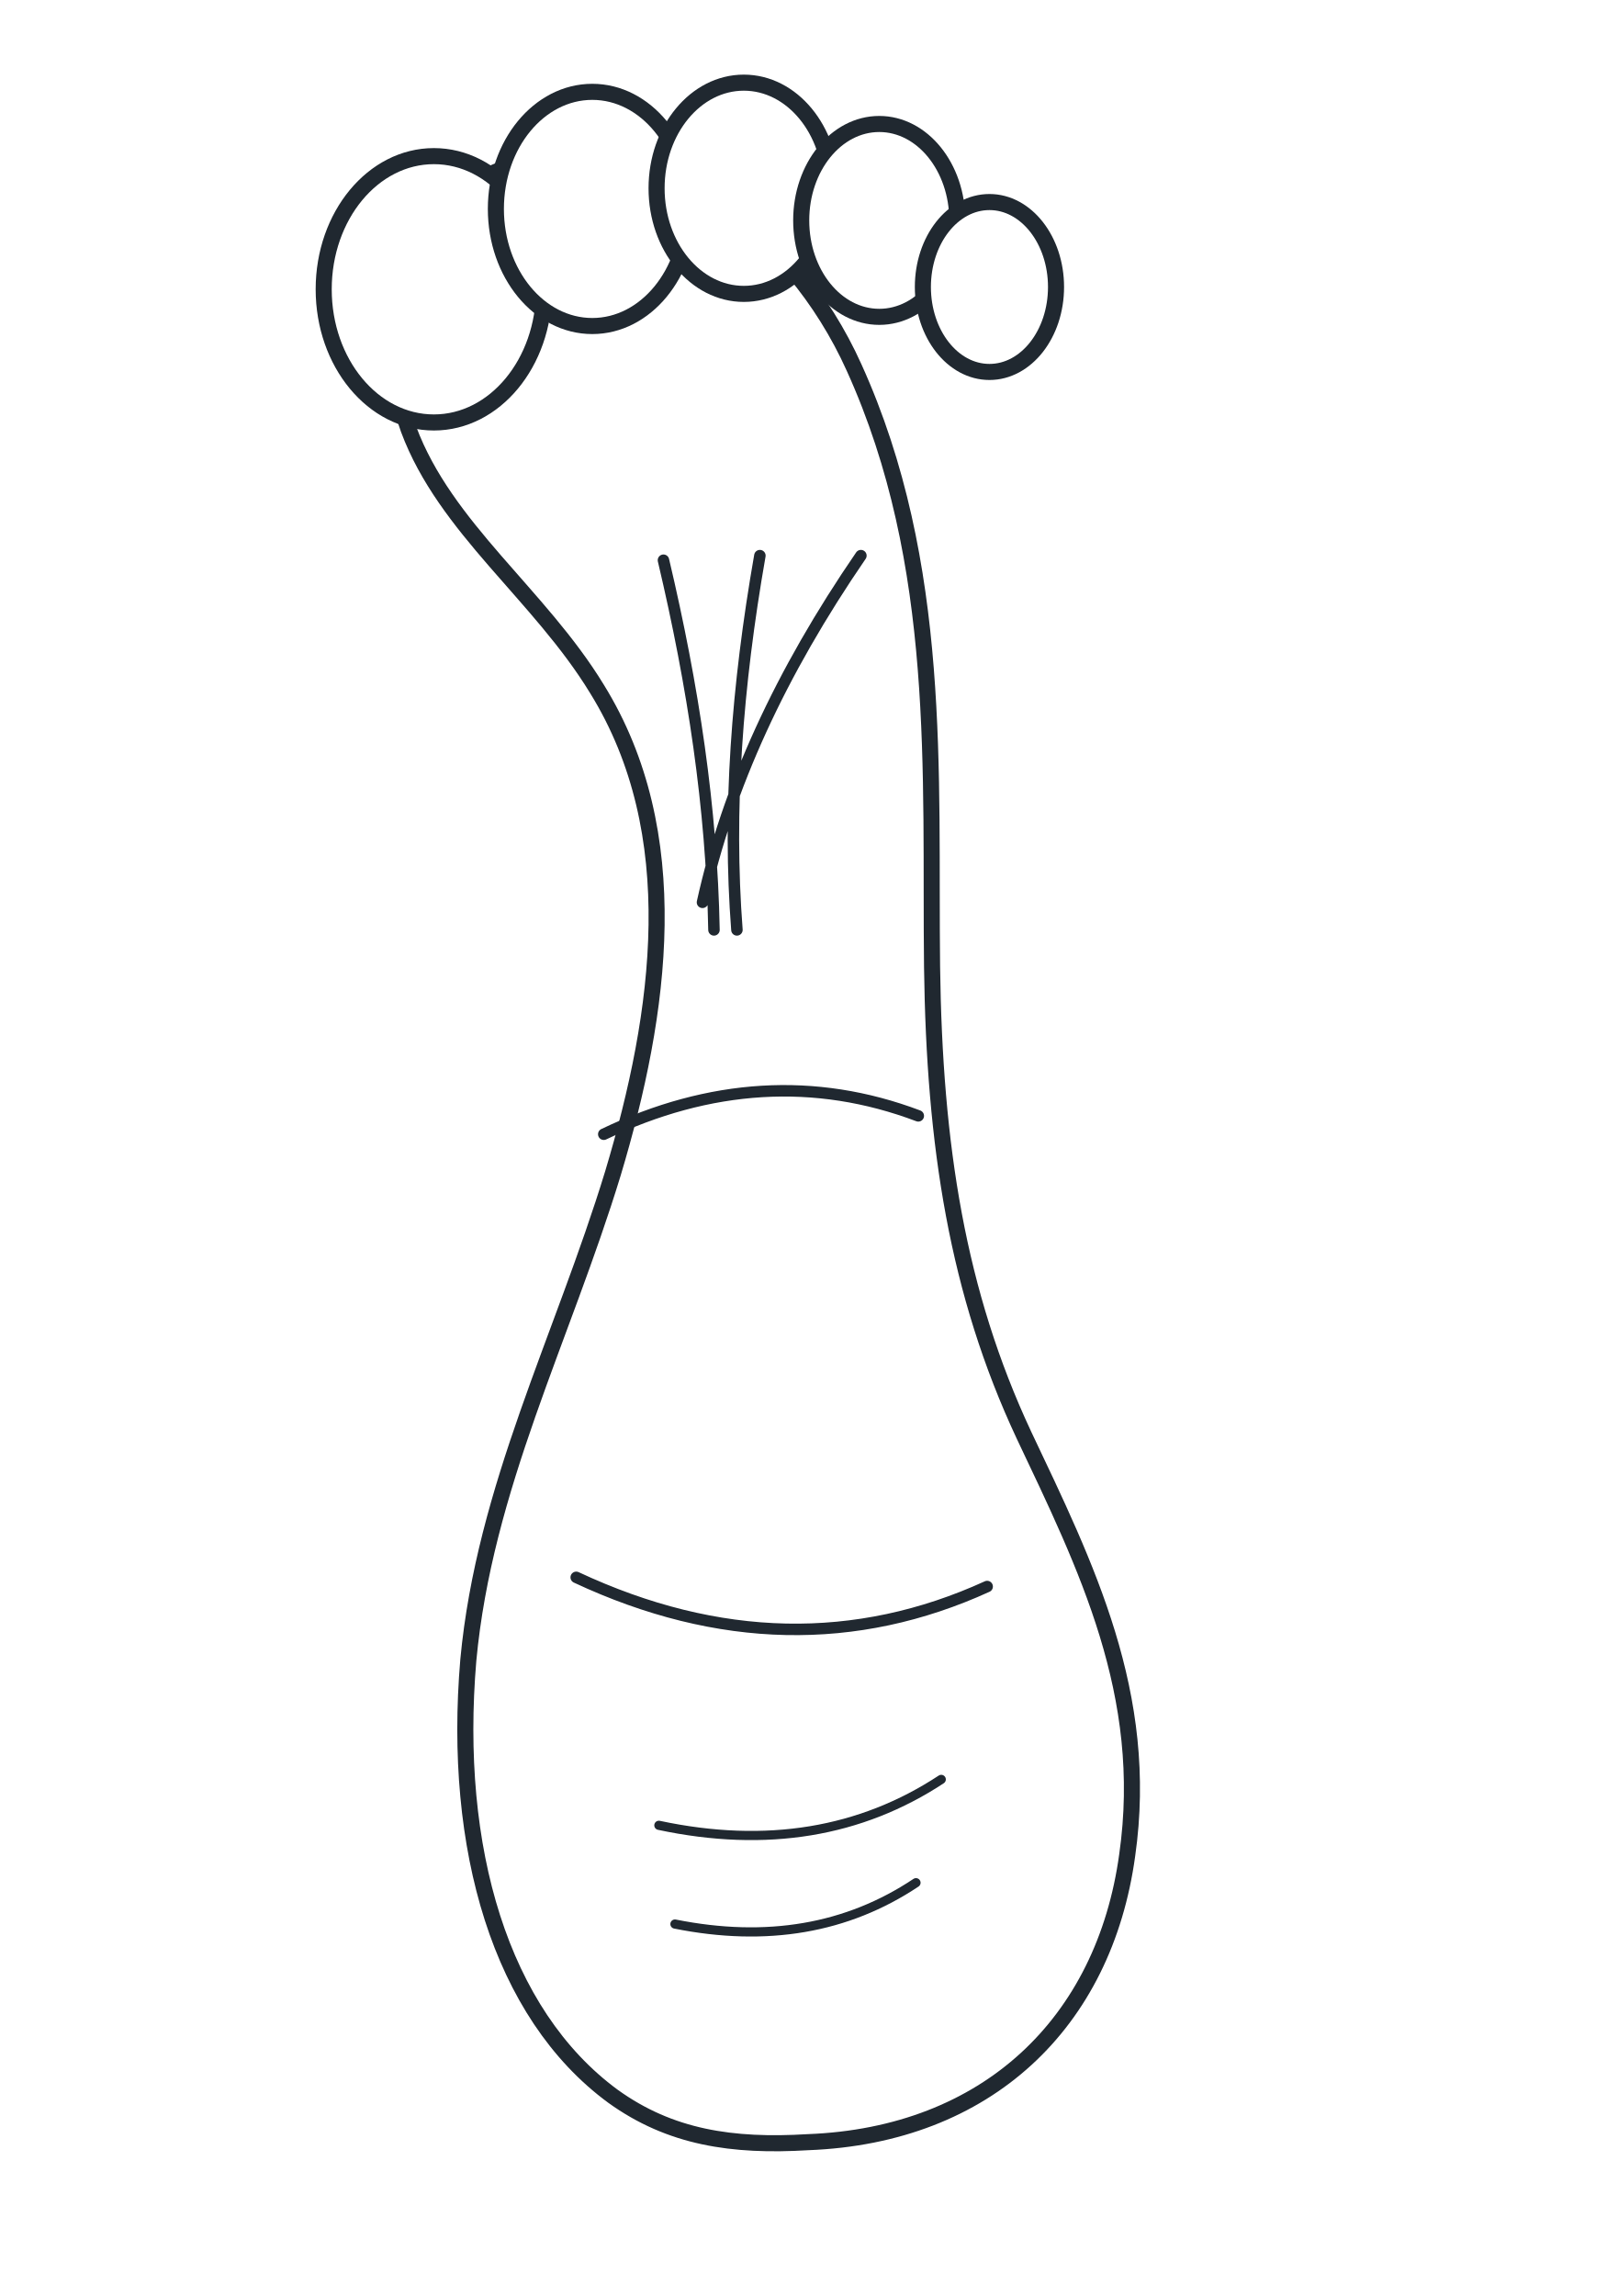
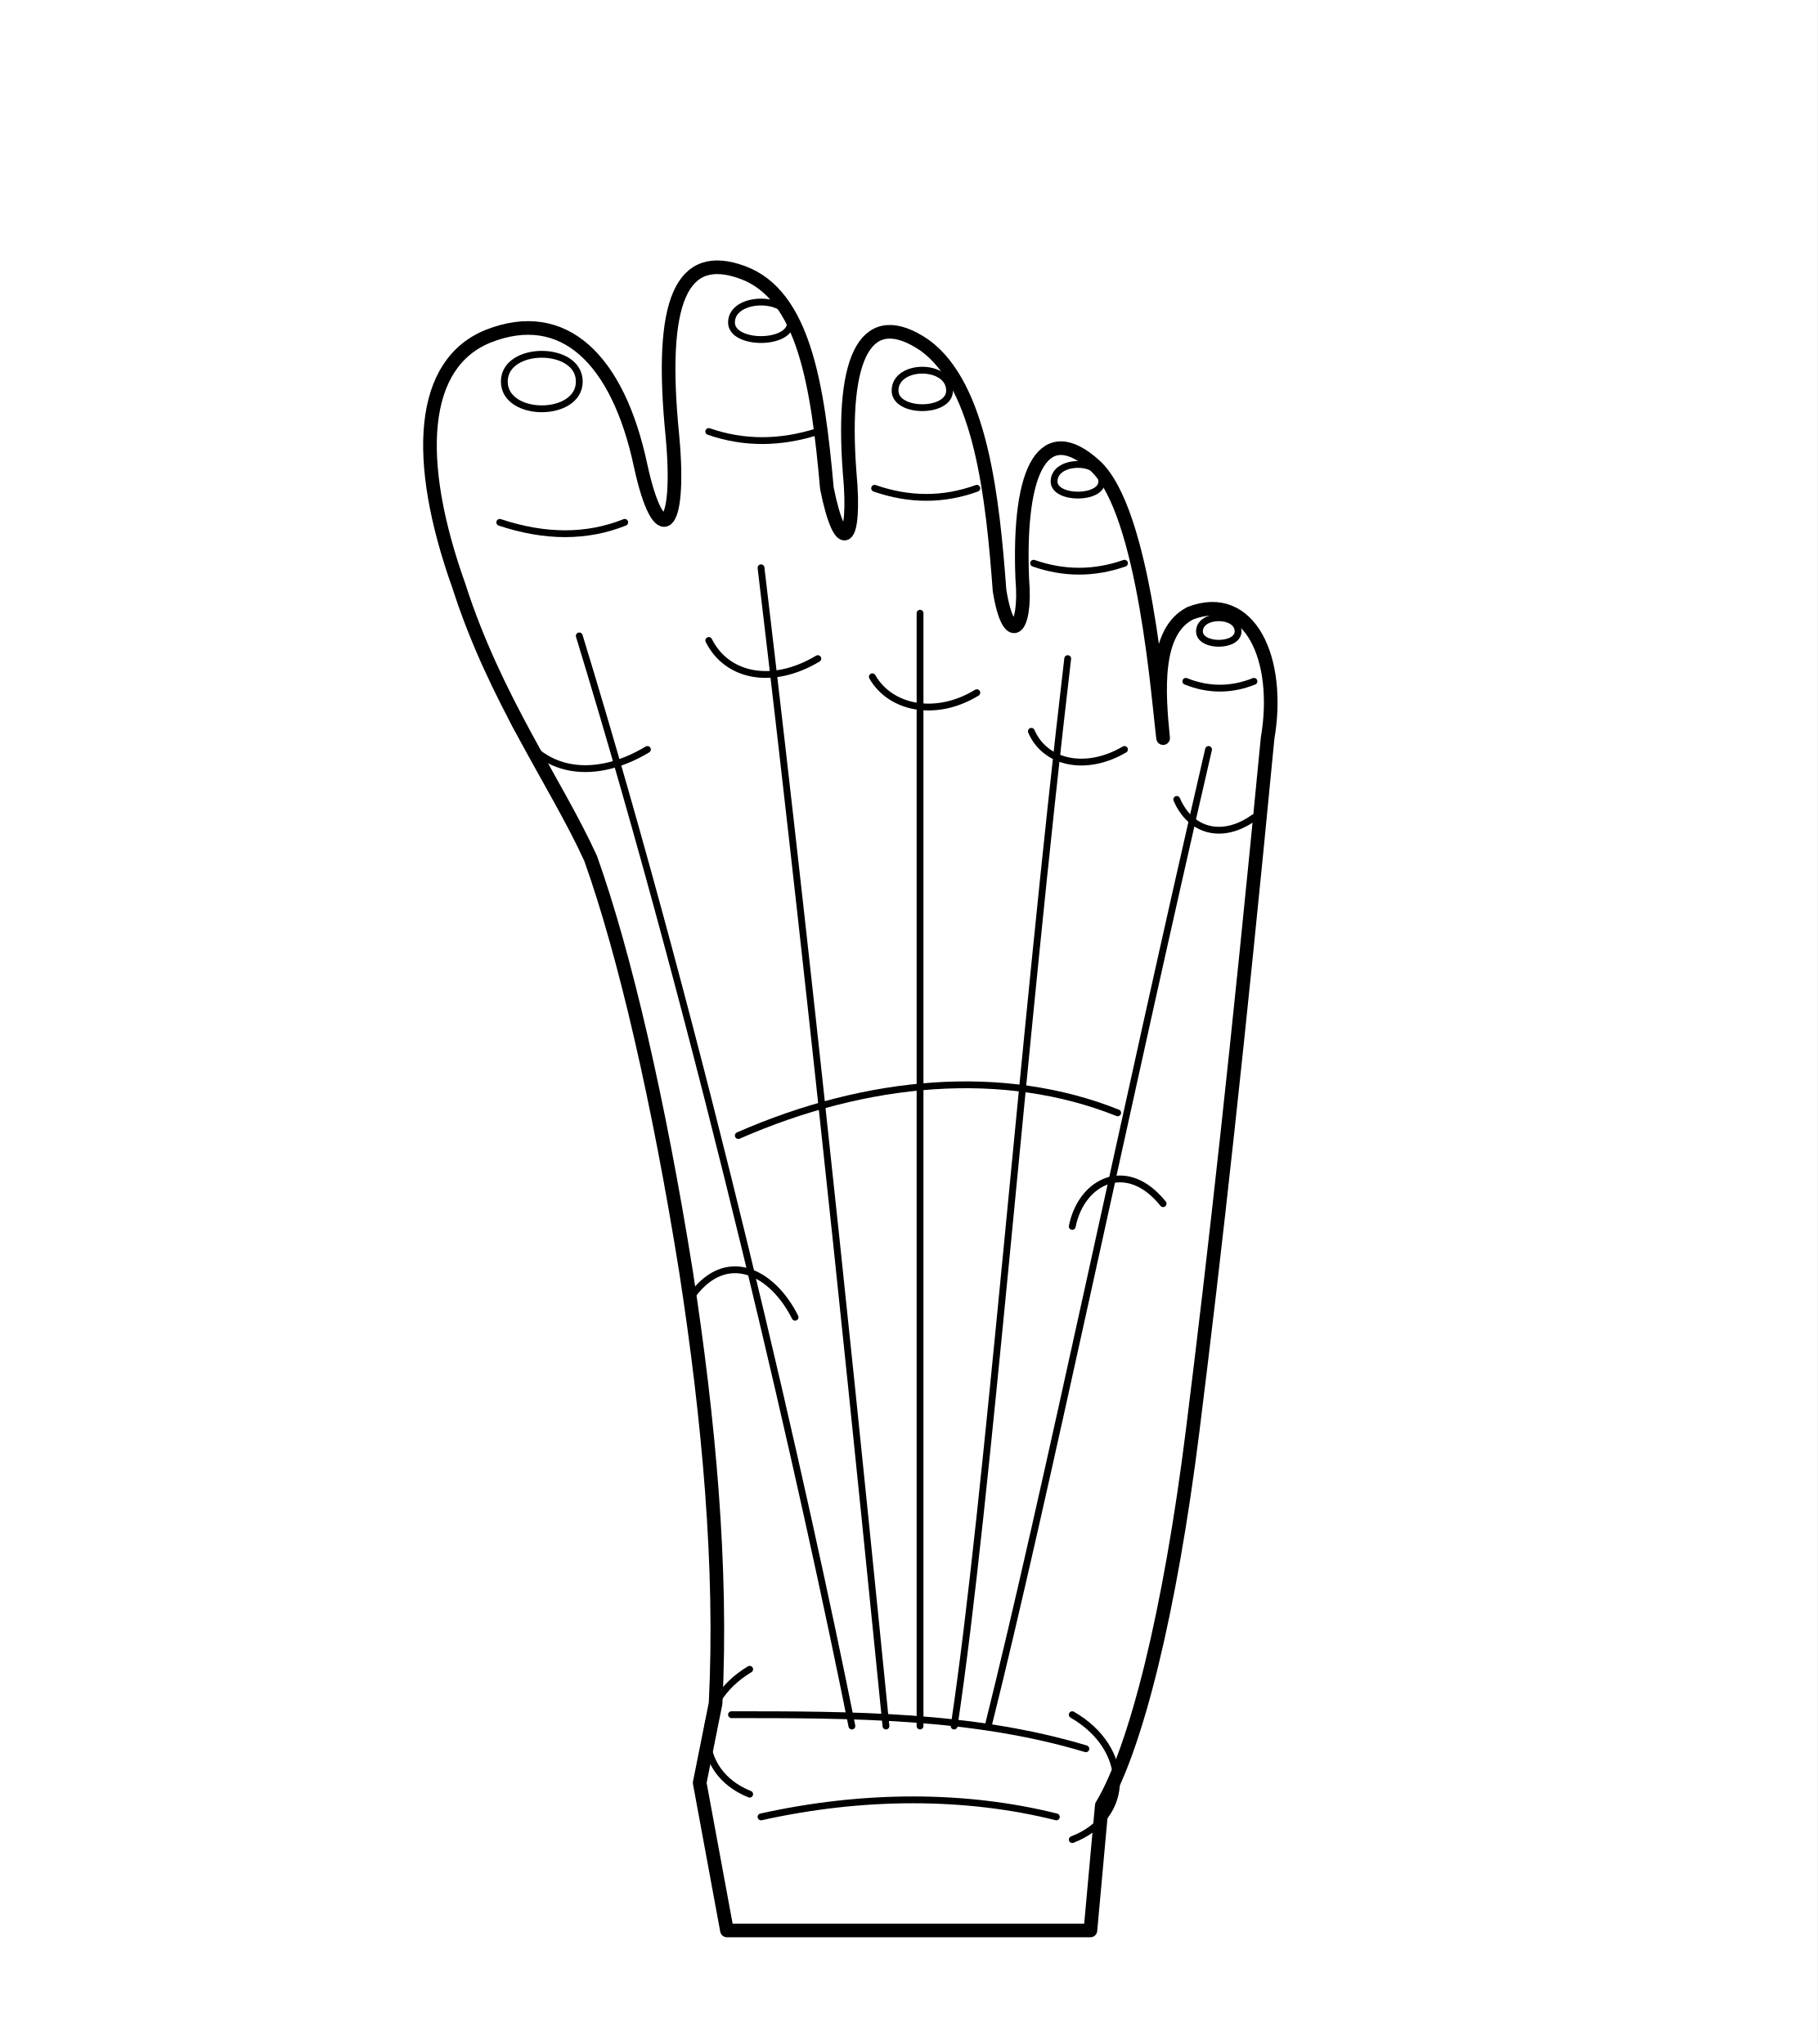
- <svg xmlns="http://www.w3.org/2000/svg" width="700" height="1000" viewBox="0 0 700 1000">
-   <rect width="700" height="1000" fill="#fff" />
-   <g transform="translate(700 0) scale(-1 1)" fill="#fff" stroke="#202830" stroke-width="7" stroke-linecap="round" stroke-linejoin="round">
-     <path d="M348 933c-78-3-129-52-139-125-10-70 18-126 45-183 29-62 39-126 40-204 1-84-5-175 34-261 27-60 87-105 145-89 51 14 67 66 49 116-16 43-57 72-82 113-39 63-28 141-7 211 22 72 56 137 63 212 7 82-14 154-63 190-25 18-52 22-85 20Z" />
-     <ellipse cx="511" cy="126" rx="48" ry="58" />
-     <ellipse cx="442" cy="91" rx="42" ry="51" />
-     <ellipse cx="376" cy="82" rx="38" ry="46" />
-     <ellipse cx="317" cy="96" rx="34" ry="42" />
-     <ellipse cx="269" cy="125" rx="29" ry="37" />
-     <path d="M325 242c35 51 58 101 69 151M369 242c10 57 14 111 10 163M411 244c-13 55-21 108-22 161M300 486c45-17 91-14 137 8M270 691c57 26 117 25 179-4" fill="none" stroke-width="5" />
-     <path d="M290 775c35 23 76 30 123 20M301 820c30 20 65 26 105 18" fill="none" stroke-width="4" />
+ <svg xmlns="http://www.w3.org/2000/svg" width="800" height="900" viewBox="0 0 800 900">
+   <rect width="800" height="900" fill="#ffffff" />
+   <g fill="#ffffff" stroke="#000000" stroke-width="6" stroke-linecap="round" stroke-linejoin="round">
+     <path d="M 480 850 L 485 795 C 500 770 515 710 525 630 C 535 550 545 460 558 325 C 564 290 550 260 524 270 C 508 278 510 305 512 325 C 510 310 504 225 482 205 C 460 185 448 205 450 255 C 452 278 444 285 440 260 C 437 220 432 170 407 152 C 382 135 370 155 374 208 C 377 240 370 245 364 215 C 360 170 354 130 327 120 C 300 110 290 132 296 192 C 300 235 290 242 282 205 C 272 158 248 135 215 148 C 185 160 182 202 202 258 C 218 308 245 345 260 378 C 275 420 290 485 302 560 C 312 625 318 690 315 750 L 308 785 L 320 850 Z" />
+   </g>
+   <g fill="none" stroke="#000000" stroke-width="3" stroke-linecap="round" stroke-linejoin="round">
+     <path d="M 478 770 C 428 755 375 755 322 755" />
+     <path d="M 465 800 C 425 790 380 790 335 800" />
+     <path d="M 330 735 C 305 750 305 780 330 790" />
+     <path d="M 472 755 C 498 770 498 800 472 810" />
+     <path d="M 375 760 C 355 660 310 460 255 280" />
+     <path d="M 390 760 C 380 660 360 460 335 250" />
+     <path d="M 405 760 C 405 660 405 460 405 270" />
+     <path d="M 420 760 C 435 660 450 460 470 290" />
+     <path d="M 435 760 C 460 660 495 490 532 330" />
+     <path d="M 305 570 C 320 550 340 560 350 580" />
+     <path d="M 512 530 C 496 510 476 520 472 540" />
+     <path d="M 492 490 C 442 470 382 475 325 500" />
+     <path d="M 285 330 C 260 345 235 340 225 315" />
+     <path d="M 360 290 C 340 302 320 298 312 282" />
+     <path d="M 430 305 C 412 316 392 312 384 298" />
+     <path d="M 495 330 C 478 340 460 336 454 322" />
+     <path d="M 552 360 C 538 370 524 366 518 352" />
+     <path d="M 255 168 C 255 152 222 152 222 168 C 222 184 255 184 255 168 Z" />
+     <path d="M 348 142 C 348 130 322 130 322 142 C 322 152 348 152 348 142 Z" />
+     <path d="M 418 172 C 418 160 394 160 394 172 C 394 182 418 182 418 172 Z" />
+     <path d="M 485 212 C 485 202 464 202 464 212 C 464 220 485 220 485 212 Z" />
+     <path d="M 545 278 C 545 270 528 270 528 278 C 528 285 545 285 545 278 Z" />
+     <path d="M 275 230 Q 250 240 220 230" />
+     <path d="M 360 190 Q 335 198 312 190" />
+     <path d="M 430 215 Q 408 223 385 215" />
+     <path d="M 495 248 Q 475 255 455 248" />
+     <path d="M 552 300 Q 537 306 522 300" />
  </g>
</svg>
